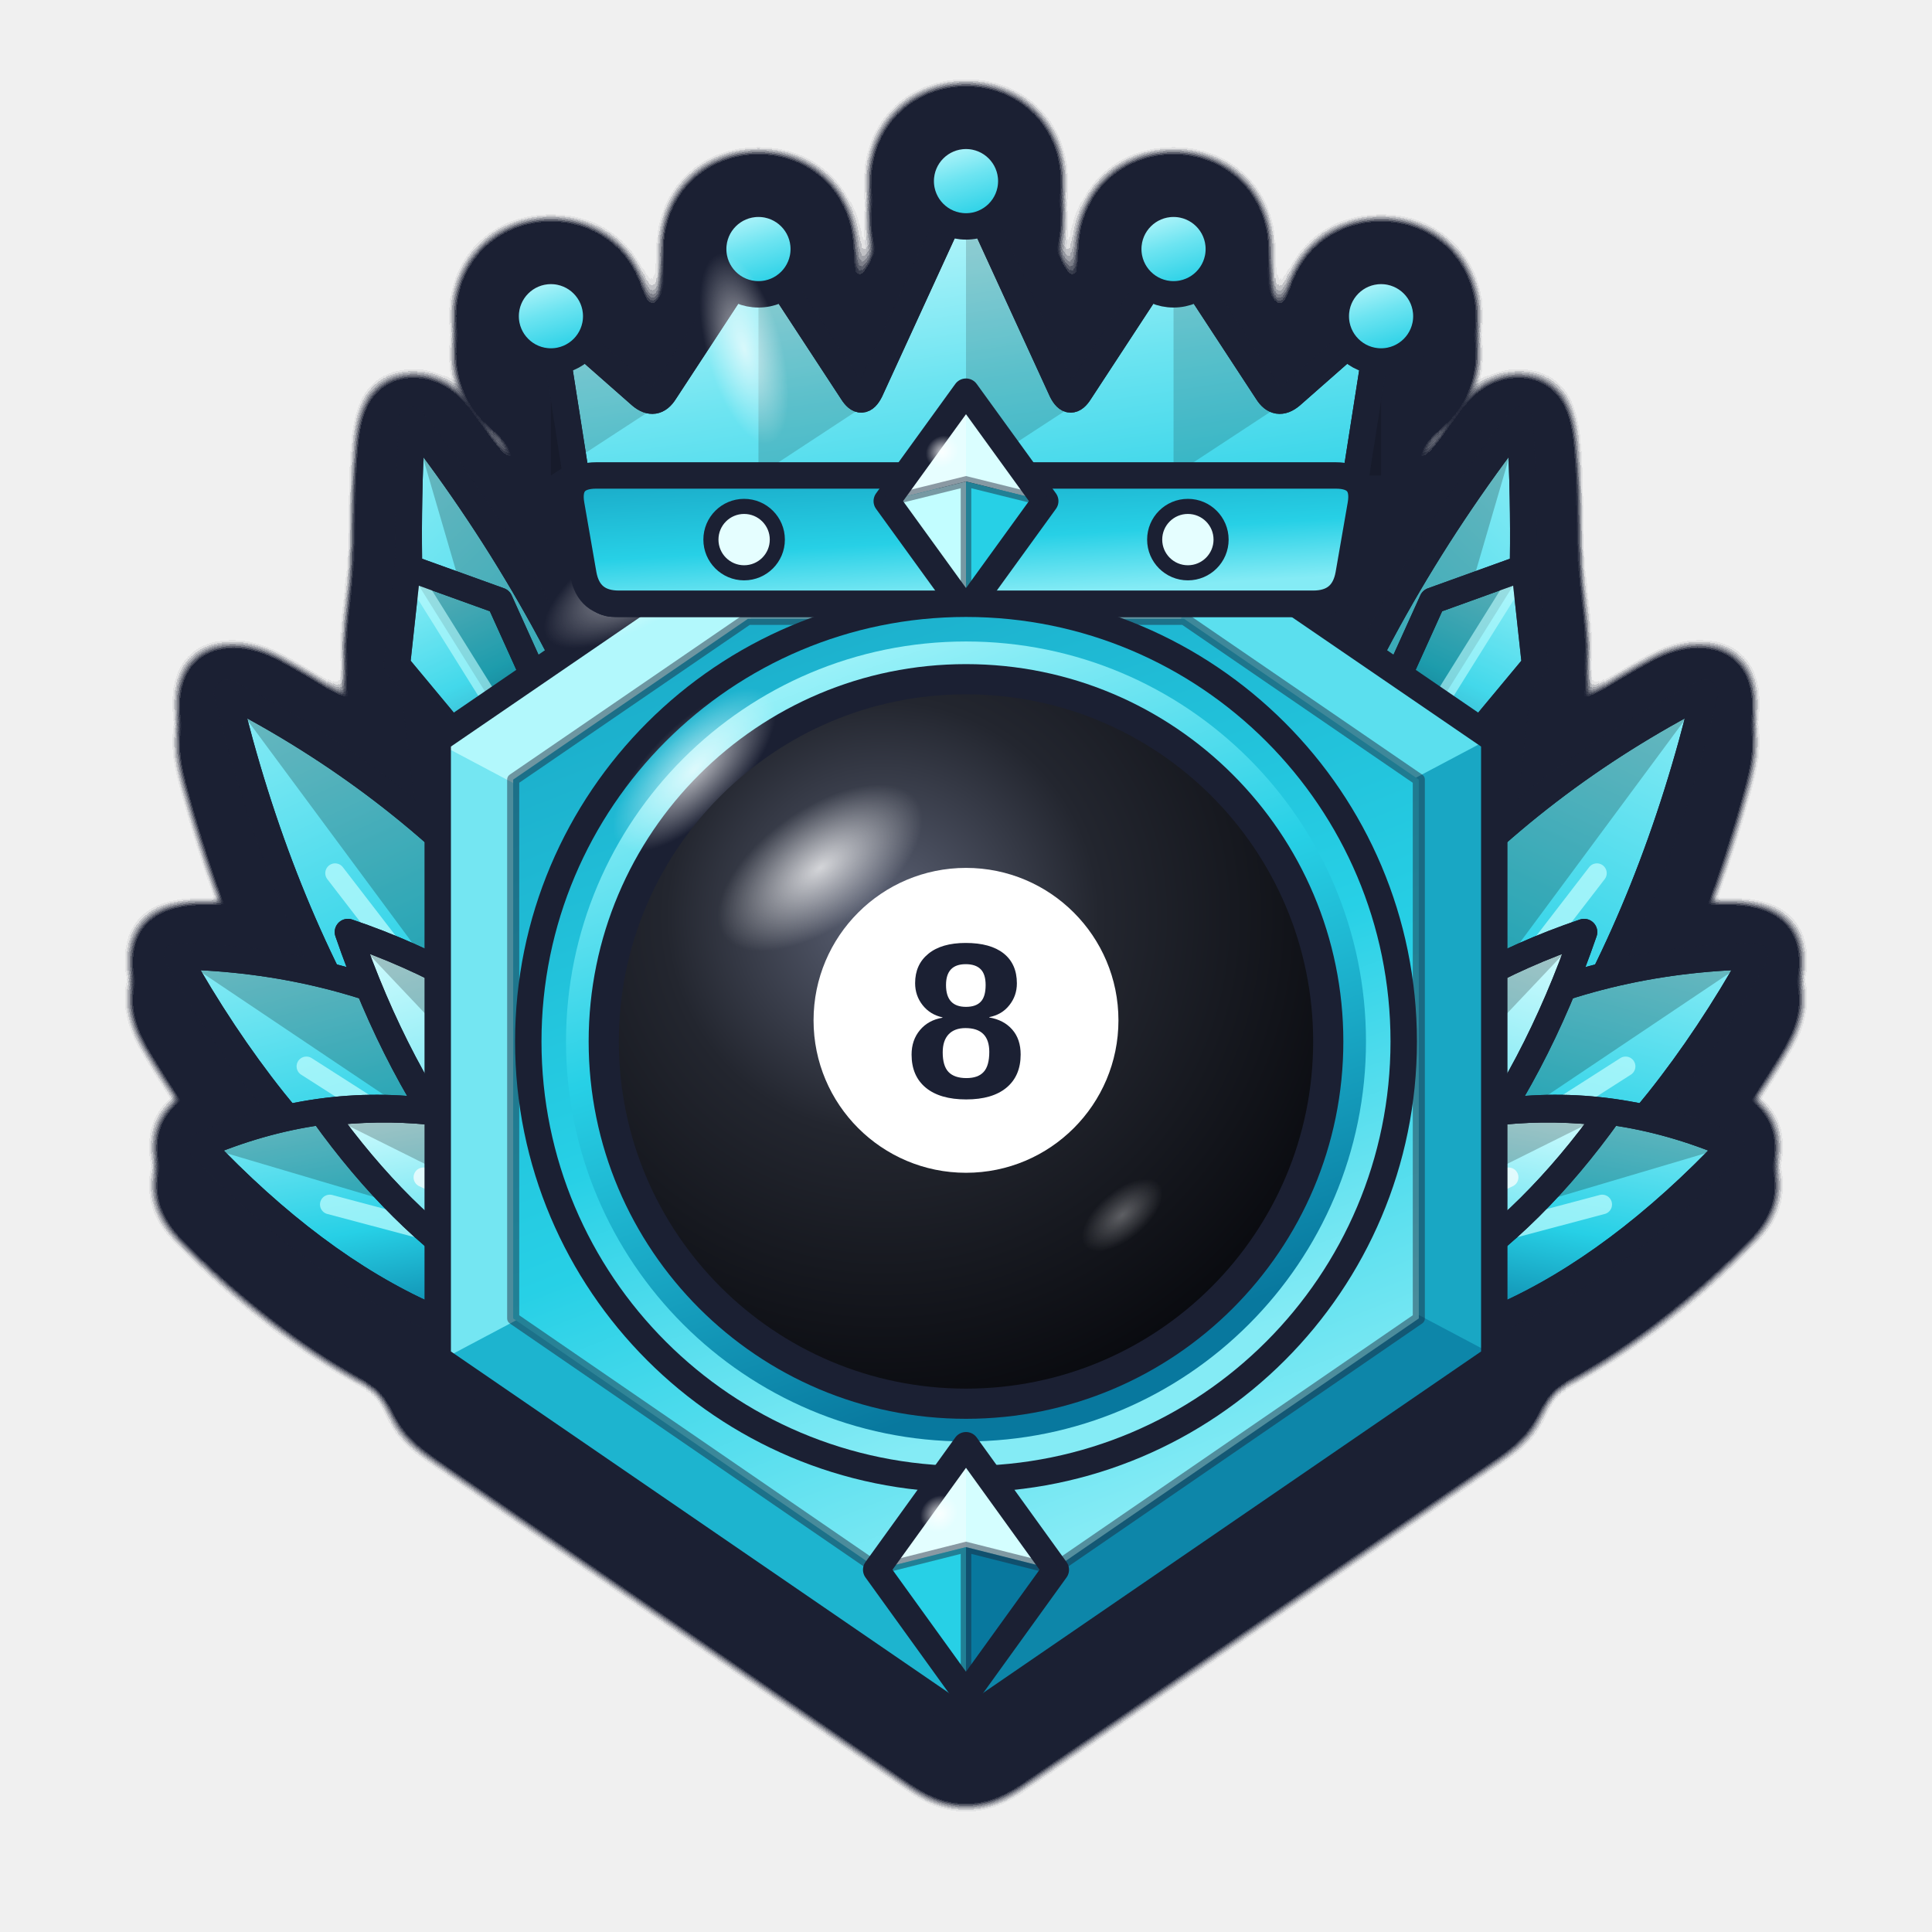
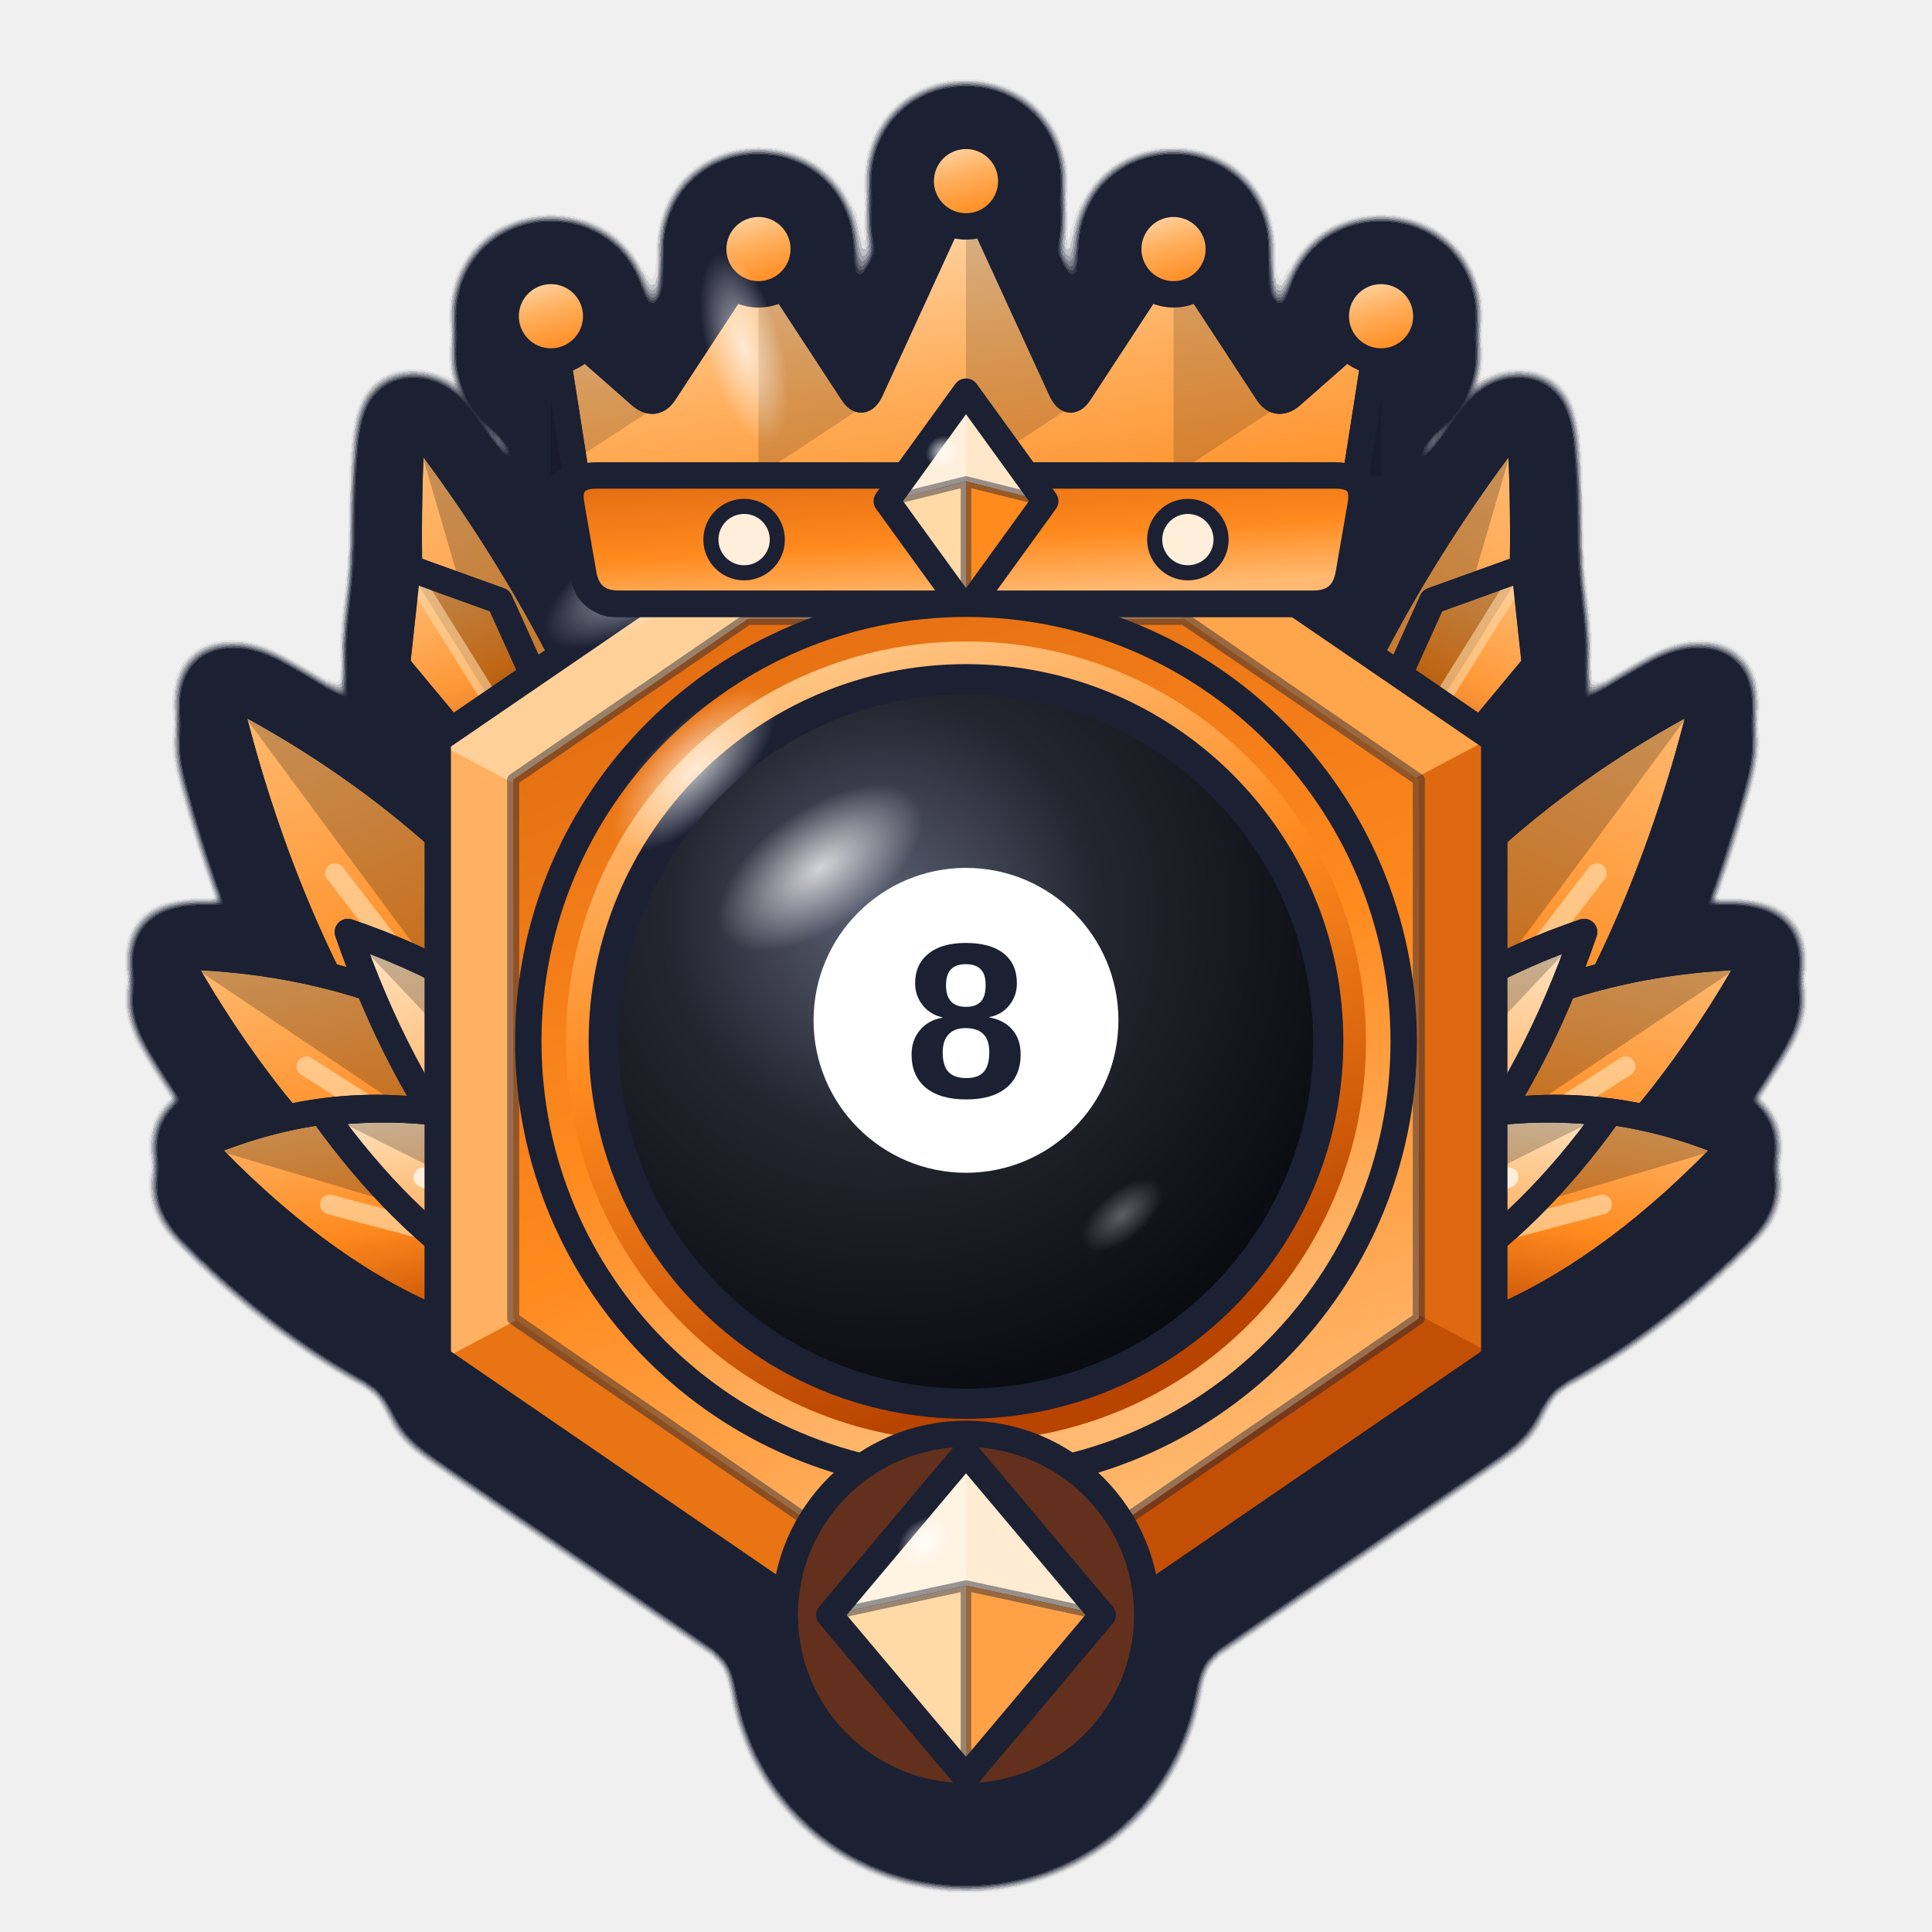
<svg xmlns="http://www.w3.org/2000/svg" width="512" height="512" viewBox="0 0 256 256">
  <defs>
    <linearGradient id="blue" x1="0" y1="0" x2="0.35" y2="1">
      <stop offset="0" stop-color="#9ED3FF" />
      <stop offset="0.45" stop-color="#3B9BFF" />
      <stop offset="1" stop-color="#1F6BD0" />
    </linearGradient>
    <linearGradient id="green" x1="0" y1="0" x2="0.35" y2="1">
      <stop offset="0" stop-color="#A8F5BE" />
      <stop offset="0.45" stop-color="#3DD66B" />
      <stop offset="1" stop-color="#1E9E47" />
    </linearGradient>
    <linearGradient id="red" x1="0" y1="0" x2="0.35" y2="1">
      <stop offset="0" stop-color="#FFA3A3" />
      <stop offset="0.45" stop-color="#FF4D4D" />
      <stop offset="1" stop-color="#C9283A" />
    </linearGradient>
    <linearGradient id="gold" x1="0" y1="0" x2="0.35" y2="1">
      <stop offset="0" stop-color="#FFF1A0" />
      <stop offset="0.45" stop-color="#FFC928" />
      <stop offset="1" stop-color="#DB8E00" />
    </linearGradient>
    <linearGradient id="wood" x1="0" y1="0" x2="0.35" y2="1">
      <stop offset="0" stop-color="#FFD9A0" />
      <stop offset="0.45" stop-color="#E7A35C" />
      <stop offset="1" stop-color="#A8622A" />
    </linearGradient>
    <linearGradient id="darkwood" x1="0" y1="0" x2="0.35" y2="1">
      <stop offset="0" stop-color="#C07A45" />
      <stop offset="0.45" stop-color="#8A4B22" />
      <stop offset="1" stop-color="#5E3014" />
    </linearGradient>
    <linearGradient id="white" x1="0" y1="0" x2="0.35" y2="1">
      <stop offset="0" stop-color="#FFFFFF" />
      <stop offset="0.45" stop-color="#F4F8FF" />
      <stop offset="1" stop-color="#C9D6EA" />
    </linearGradient>
    <linearGradient id="grey" x1="0" y1="0" x2="0.35" y2="1">
      <stop offset="0" stop-color="#E4E9F2" />
      <stop offset="0.45" stop-color="#AEB8C8" />
      <stop offset="1" stop-color="#7B869A" />
    </linearGradient>
    <linearGradient id="steel" x1="0" y1="0" x2="0.35" y2="1">
      <stop offset="0" stop-color="#D8E6F7" />
      <stop offset="0.45" stop-color="#9FB2CC" />
      <stop offset="1" stop-color="#6A7D98" />
    </linearGradient>
    <linearGradient id="cloth" x1="0" y1="0" x2="0.35" y2="1">
      <stop offset="0" stop-color="#6FE08E" />
      <stop offset="0.45" stop-color="#2FA24F" />
      <stop offset="1" stop-color="#1C7A37" />
    </linearGradient>
    <linearGradient id="sad" x1="0" y1="0" x2="0.35" y2="1">
      <stop offset="0" stop-color="#C4D4EE" />
      <stop offset="0.45" stop-color="#8EA3C7" />
      <stop offset="1" stop-color="#5E7299" />
    </linearGradient>
    <linearGradient id="purple" x1="0" y1="0" x2="0.35" y2="1">
      <stop offset="0" stop-color="#D7B8FF" />
      <stop offset="0.45" stop-color="#A259FF" />
      <stop offset="1" stop-color="#6E2FD0" />
    </linearGradient>
    <radialGradient id="shine" cx="0.5" cy="0.5" r="0.5">
      <stop offset="0" stop-color="#FFFFFF" stop-opacity="0.9" />
      <stop offset="1" stop-color="#FFFFFF" stop-opacity="0" />
    </radialGradient>
    <filter id="ink" x="-30%" y="-30%" width="160%" height="160%" color-interpolation-filters="sRGB">
      <feGaussianBlur in="SourceAlpha" stdDeviation="6.92" result="blur" />
      <feComponentTransfer in="blur" result="grown">
        <feFuncA type="linear" slope="7" intercept="-0.35" />
      </feComponentTransfer>
      <feOffset in="grown" dy="6" result="lip" />
      <feMerge result="both">
        <feMergeNode in="lip" />
        <feMergeNode in="grown" />
      </feMerge>
      <feFlood flood-color="#1B2033" />
      <feComposite in2="both" operator="in" result="outline" />
      <feMerge>
        <feMergeNode in="outline" />
        <feMergeNode in="SourceGraphic" />
      </feMerge>
    </filter>
  </defs>
  <defs>
    <filter id="badgeInk" x="-20%" y="-20%" width="140%" height="140%" color-interpolation-filters="sRGB">
      <feGaussianBlur in="SourceAlpha" stdDeviation="3.2" result="blur" />
      <feComponentTransfer in="blur" result="grown">
        <feFuncA type="linear" slope="40" intercept="-0.716" />
      </feComponentTransfer>
      <feOffset in="grown" dy="5" result="lip" />
      <feMerge result="both">
        <feMergeNode in="lip" />
        <feMergeNode in="grown" />
      </feMerge>
      <feFlood flood-color="#1B2033" />
      <feComposite in2="both" operator="in" result="outline" />
      <feMerge>
        <feMergeNode in="outline" />
        <feMergeNode in="SourceGraphic" />
      </feMerge>
    </filter>
  </defs>
  <defs>
    <linearGradient id="m" x1="0" y1="0" x2="0.35" y2="1">
-       <stop offset="0" stop-color="#C2FDFF" />
-       <stop offset="0.5" stop-color="#27D0E6" />
-       <stop offset="1" stop-color="#08789E" />
+       <stop offset="0" stop-color="#FFD9A6" />
+       <stop offset="0.5" stop-color="#FF8A1E" />
+       <stop offset="1" stop-color="#B84400" />
    </linearGradient>
    <linearGradient id="r" x1="0" y1="0" x2="0.35" y2="1">
-       <stop offset="0" stop-color="#19A8C6" />
-       <stop offset="0.6" stop-color="#27D0E6" />
-       <stop offset="1" stop-color="#84EBF5" />
+       <stop offset="0" stop-color="#DF6A10" />
+       <stop offset="0.6" stop-color="#FF8A1E" />
+       <stop offset="1" stop-color="#FFB970" />
    </linearGradient>
    <linearGradient id="w" x1="0" y1="0" x2="0.35" y2="1">
-       <stop offset="0" stop-color="#8CEDF6" />
-       <stop offset="0.55" stop-color="#27D0E6" />
-       <stop offset="1" stop-color="#08789E" />
+       <stop offset="0" stop-color="#FFBD76" />
+       <stop offset="0.55" stop-color="#FF8A1E" />
+       <stop offset="1" stop-color="#B84400" />
    </linearGradient>
    <linearGradient id="p" x1="0" y1="0" x2="0.2" y2="1">
-       <stop offset="0" stop-color="#E4FEFF" />
-       <stop offset="0.55" stop-color="#C2FDFF" />
-       <stop offset="1" stop-color="#27D0E6" />
+       <stop offset="0" stop-color="#FFEED7" />
+       <stop offset="0.55" stop-color="#FFD9A6" />
+       <stop offset="1" stop-color="#FF8A1E" />
+     </linearGradient>
+     <linearGradient id="s" x1="0" y1="0" x2="0.2" y2="1">
+       <stop offset="0" stop-color="#FFFFFF" />
+       <stop offset="0.5" stop-color="#FFE8CA" />
+       <stop offset="1" stop-color="#FFC17D" />
    </linearGradient>
    <linearGradient id="c" x1="0" y1="0" x2="0.3" y2="1">
-       <stop offset="0" stop-color="#DAFEFF" />
-       <stop offset="0.55" stop-color="#6DE4F1" />
-       <stop offset="1" stop-color="#27D0E6" />
+       <stop offset="0" stop-color="#FFE8CA" />
+       <stop offset="0.55" stop-color="#FFAE5B" />
+       <stop offset="1" stop-color="#FF8A1E" />
    </linearGradient>
    <linearGradient id="g" x1="0" y1="0" x2="0.35" y2="1">
      <stop offset="0" stop-color="#FFF3A6" />
      <stop offset="0.5" stop-color="#FFC928" />
      <stop offset="1" stop-color="#C97F00" />
    </linearGradient>
    <linearGradient id="gr" x1="0" y1="0" x2="0.35" y2="1">
      <stop offset="0" stop-color="#E7A816" />
      <stop offset="0.6" stop-color="#FFC928" />
      <stop offset="1" stop-color="#FFE274" />
+     </linearGradient>
+     <linearGradient id="hat" x1="0" y1="0" x2="0.4" y2="1">
+       <stop offset="0" stop-color="#9C8CFF" />
+       <stop offset="0.5" stop-color="#5A41D6" />
+       <stop offset="1" stop-color="#26177A" />
    </linearGradient>
    <radialGradient id="ball" cx="0.38" cy="0.32" r="0.78">
      <stop offset="0" stop-color="#5C6275" />
      <stop offset="0.4" stop-color="#23262F" />
      <stop offset="1" stop-color="#06070B" />
    </radialGradient>
  </defs>
  <g filter="url(#badgeInk)">
    <path d="M79.8 173.7 Q50.8 122.0 54.6 55.7 Q91.9 103.7 96.2 166.3 Z" fill="url(#w)" stroke="#1B2033" stroke-width="3.5" stroke-linejoin="round" />
    <path d="M88.0 170.0 L96.2 166.3 Q91.9 103.7 54.6 55.7 Z" fill="#000000" opacity="0.22" />
-     <path d="M82.5 156.9 L61.5 88.8" fill="none" stroke="#C2FDFF" stroke-width="2.6" stroke-linecap="round" stroke-linejoin="round" opacity="0.7" />
+     <path d="M82.5 156.9 L61.5 88.8" fill="none" stroke="#FFD9A6" stroke-width="2.6" stroke-linecap="round" stroke-linejoin="round" opacity="0.7" />
    <path d="M79.8 173.7 Q50.8 122.0 54.6 55.7 Q91.9 103.7 96.2 166.3 Z" fill="none" stroke="#1B2033" stroke-width="3.5" stroke-linejoin="round" />
    <path d="M81.7 176.5 Q43.4 147.1 30.1 91.8 Q74.7 114.7 94.3 163.5 Z" fill="url(#w)" stroke="#1B2033" stroke-width="3.5" stroke-linejoin="round" />
    <path d="M88.0 170.0 L94.3 163.5 Q74.7 114.7 30.1 91.8 Z" fill="#000000" opacity="0.22" />
-     <path d="M79.9 161.8 L44.4 115.7" fill="none" stroke="#C2FDFF" stroke-width="2.6" stroke-linecap="round" stroke-linejoin="round" opacity="0.7" />
+     <path d="M79.9 161.8 L44.4 115.7" fill="none" stroke="#FFD9A6" stroke-width="2.6" stroke-linecap="round" stroke-linejoin="round" opacity="0.7" />
    <path d="M81.7 176.5 Q43.4 147.1 30.1 91.8 Q74.7 114.7 94.3 163.5 Z" fill="none" stroke="#1B2033" stroke-width="3.5" stroke-linejoin="round" />
    <path d="M84.6 178.3 Q47.3 169.2 23.5 126.7 Q64.2 127.5 91.4 161.7 Z" fill="url(#w)" stroke="#1B2033" stroke-width="3.5" stroke-linejoin="round" />
    <path d="M88.0 170.0 L91.4 161.7 Q64.2 127.5 23.5 126.7 Z" fill="#000000" opacity="0.22" />
-     <path d="M79.7 166.3 L40.6 141.3" fill="none" stroke="#C2FDFF" stroke-width="2.6" stroke-linecap="round" stroke-linejoin="round" opacity="0.7" />
+     <path d="M79.7 166.3 L40.6 141.3" fill="none" stroke="#FFD9A6" stroke-width="2.6" stroke-linecap="round" stroke-linejoin="round" opacity="0.7" />
    <path d="M84.6 178.3 Q47.3 169.2 23.5 126.7 Q64.2 127.5 91.4 161.7 Z" fill="none" stroke="#1B2033" stroke-width="3.5" stroke-linejoin="round" />
    <path d="M87.7 179.0 Q56.5 183.4 26.6 151.8 Q58.1 138.4 88.3 161.0 Z" fill="url(#w)" stroke="#1B2033" stroke-width="3.5" stroke-linejoin="round" />
    <path d="M88.0 170.0 L88.3 161.0 Q58.1 138.4 26.6 151.8 Z" fill="#000000" opacity="0.22" />
-     <path d="M80.6 169.4 L43.7 159.6" fill="none" stroke="#C2FDFF" stroke-width="2.6" stroke-linecap="round" stroke-linejoin="round" opacity="0.7" />
+     <path d="M80.6 169.4 L43.7 159.6" fill="none" stroke="#FFD9A6" stroke-width="2.6" stroke-linecap="round" stroke-linejoin="round" opacity="0.7" />
    <path d="M87.7 179.0 Q56.5 183.4 26.6 151.8 Q58.1 138.4 88.3 161.0 Z" fill="none" stroke="#1B2033" stroke-width="3.5" stroke-linejoin="round" />
    <path d="M86.3 175.3 Q64.0 146.6 64.7 104.6 Q92.6 130.1 97.7 168.7 Z" fill="url(#c)" stroke="#1B2033" stroke-width="3.5" stroke-linejoin="round" />
    <path d="M92.0 172.0 L97.7 168.7 Q92.6 130.1 64.7 104.6 Z" fill="#000000" opacity="0.22" />
    <path d="M87.9 164.4 L70.8 124.4" fill="none" stroke="#FFFFFF" stroke-width="2.6" stroke-linecap="round" stroke-linejoin="round" opacity="0.7" />
    <path d="M86.3 175.3 Q64.0 146.6 64.7 104.6 Q92.6 130.1 97.7 168.7 Z" fill="none" stroke="#1B2033" stroke-width="3.5" stroke-linejoin="round" />
    <path d="M87.9 177.2 Q58.9 160.7 46.1 123.5 Q79.2 134.7 96.1 166.8 Z" fill="url(#c)" stroke="#1B2033" stroke-width="3.5" stroke-linejoin="round" />
    <path d="M92.0 172.0 L96.1 166.8 Q79.2 134.7 46.1 123.5 Z" fill="#000000" opacity="0.22" />
    <path d="M85.9 167.0 L57.9 138.4" fill="none" stroke="#FFFFFF" stroke-width="2.6" stroke-linecap="round" stroke-linejoin="round" opacity="0.7" />
    <path d="M87.9 177.2 Q58.9 160.7 46.1 123.5 Q79.2 134.7 96.1 166.8 Z" fill="none" stroke="#1B2033" stroke-width="3.5" stroke-linejoin="round" />
    <path d="M90.2 178.3 Q62.9 175.6 42.8 147.5 Q72.0 143.9 93.8 165.7 Z" fill="url(#c)" stroke="#1B2033" stroke-width="3.5" stroke-linejoin="round" />
    <path d="M92.0 172.0 L93.8 165.7 Q72.0 143.9 42.8 147.5 Z" fill="#000000" opacity="0.22" />
    <path d="M85.8 170.0 L56.1 156.0" fill="none" stroke="#FFFFFF" stroke-width="2.6" stroke-linecap="round" stroke-linejoin="round" opacity="0.7" />
    <path d="M90.2 178.3 Q62.9 175.6 42.8 147.5 Q72.0 143.9 93.8 165.7 Z" fill="none" stroke="#1B2033" stroke-width="3.5" stroke-linejoin="round" />
    <path d="M67.9 106.5 L52.6 88.1 L54.0 75.2 L66.2 79.6 L76.1 101.5 Z" fill="url(#w)" stroke="#1B2033" stroke-width="3.5" stroke-linejoin="round" />
    <path d="M72.0 104.0 L76.1 101.5 L66.2 79.6 L54.0 75.2 Z" fill="#000000" opacity="0.25" />
-     <path d="M72.0 104.0 L67.9 106.5 L52.6 88.1 L54.0 75.2 Z" fill="#C2FDFF" opacity="0.18" />
-     <path d="M70.6 101.7 L55.8 78.0" fill="none" stroke="#C2FDFF" stroke-width="2.2" stroke-linecap="round" stroke-linejoin="round" opacity="0.6" />
+     <path d="M72.0 104.0 L67.9 106.5 L52.6 88.1 L54.0 75.2 Z" fill="#FFD9A6" opacity="0.18" />
+     <path d="M70.6 101.7 L55.8 78.0" fill="none" stroke="#FFD9A6" stroke-width="2.2" stroke-linecap="round" stroke-linejoin="round" opacity="0.6" />
    <path d="M67.9 106.5 L52.6 88.1 L54.0 75.2 L66.2 79.6 L76.1 101.5 Z" fill="none" stroke="#1B2033" stroke-width="3.5" stroke-linejoin="round" />
    <g transform="matrix(-1 0 0 1 256 0)">
      <path d="M79.8 173.7 Q50.8 122.0 54.6 55.7 Q91.9 103.7 96.2 166.3 Z" fill="url(#w)" stroke="#1B2033" stroke-width="3.5" stroke-linejoin="round" />
      <path d="M88.0 170.0 L96.2 166.3 Q91.9 103.7 54.6 55.7 Z" fill="#000000" opacity="0.22" />
-       <path d="M82.5 156.9 L61.5 88.8" fill="none" stroke="#C2FDFF" stroke-width="2.6" stroke-linecap="round" stroke-linejoin="round" opacity="0.7" />
+       <path d="M82.5 156.9 L61.5 88.8" fill="none" stroke="#FFD9A6" stroke-width="2.6" stroke-linecap="round" stroke-linejoin="round" opacity="0.7" />
      <path d="M79.8 173.7 Q50.8 122.0 54.6 55.7 Q91.9 103.7 96.2 166.3 Z" fill="none" stroke="#1B2033" stroke-width="3.5" stroke-linejoin="round" />
      <path d="M81.7 176.5 Q43.4 147.1 30.1 91.8 Q74.7 114.7 94.3 163.5 Z" fill="url(#w)" stroke="#1B2033" stroke-width="3.5" stroke-linejoin="round" />
      <path d="M88.0 170.0 L94.3 163.5 Q74.7 114.7 30.1 91.8 Z" fill="#000000" opacity="0.22" />
-       <path d="M79.9 161.8 L44.4 115.7" fill="none" stroke="#C2FDFF" stroke-width="2.6" stroke-linecap="round" stroke-linejoin="round" opacity="0.7" />
+       <path d="M79.9 161.8 L44.4 115.7" fill="none" stroke="#FFD9A6" stroke-width="2.6" stroke-linecap="round" stroke-linejoin="round" opacity="0.7" />
      <path d="M81.7 176.5 Q43.4 147.1 30.1 91.8 Q74.7 114.7 94.3 163.5 Z" fill="none" stroke="#1B2033" stroke-width="3.5" stroke-linejoin="round" />
      <path d="M84.6 178.3 Q47.3 169.2 23.5 126.7 Q64.2 127.5 91.4 161.7 Z" fill="url(#w)" stroke="#1B2033" stroke-width="3.5" stroke-linejoin="round" />
      <path d="M88.0 170.0 L91.4 161.7 Q64.2 127.5 23.5 126.7 Z" fill="#000000" opacity="0.22" />
-       <path d="M79.7 166.3 L40.6 141.3" fill="none" stroke="#C2FDFF" stroke-width="2.6" stroke-linecap="round" stroke-linejoin="round" opacity="0.7" />
+       <path d="M79.7 166.3 L40.6 141.3" fill="none" stroke="#FFD9A6" stroke-width="2.6" stroke-linecap="round" stroke-linejoin="round" opacity="0.7" />
      <path d="M84.6 178.3 Q47.3 169.2 23.5 126.7 Q64.2 127.5 91.4 161.7 Z" fill="none" stroke="#1B2033" stroke-width="3.5" stroke-linejoin="round" />
      <path d="M87.7 179.0 Q56.5 183.4 26.6 151.8 Q58.1 138.4 88.3 161.0 Z" fill="url(#w)" stroke="#1B2033" stroke-width="3.5" stroke-linejoin="round" />
      <path d="M88.0 170.0 L88.3 161.0 Q58.1 138.4 26.6 151.8 Z" fill="#000000" opacity="0.22" />
-       <path d="M80.6 169.4 L43.7 159.6" fill="none" stroke="#C2FDFF" stroke-width="2.6" stroke-linecap="round" stroke-linejoin="round" opacity="0.7" />
+       <path d="M80.6 169.4 L43.7 159.6" fill="none" stroke="#FFD9A6" stroke-width="2.6" stroke-linecap="round" stroke-linejoin="round" opacity="0.7" />
      <path d="M87.7 179.0 Q56.5 183.4 26.6 151.8 Q58.1 138.4 88.3 161.0 Z" fill="none" stroke="#1B2033" stroke-width="3.5" stroke-linejoin="round" />
      <path d="M86.3 175.3 Q64.0 146.6 64.7 104.6 Q92.6 130.1 97.7 168.7 Z" fill="url(#c)" stroke="#1B2033" stroke-width="3.5" stroke-linejoin="round" />
      <path d="M92.0 172.0 L97.7 168.7 Q92.6 130.1 64.7 104.6 Z" fill="#000000" opacity="0.22" />
      <path d="M87.9 164.4 L70.8 124.4" fill="none" stroke="#FFFFFF" stroke-width="2.6" stroke-linecap="round" stroke-linejoin="round" opacity="0.7" />
      <path d="M86.3 175.3 Q64.0 146.6 64.7 104.6 Q92.6 130.1 97.7 168.7 Z" fill="none" stroke="#1B2033" stroke-width="3.5" stroke-linejoin="round" />
      <path d="M87.9 177.2 Q58.9 160.7 46.1 123.5 Q79.2 134.7 96.1 166.8 Z" fill="url(#c)" stroke="#1B2033" stroke-width="3.5" stroke-linejoin="round" />
      <path d="M92.0 172.0 L96.1 166.8 Q79.2 134.7 46.1 123.5 Z" fill="#000000" opacity="0.22" />
      <path d="M85.9 167.0 L57.9 138.4" fill="none" stroke="#FFFFFF" stroke-width="2.6" stroke-linecap="round" stroke-linejoin="round" opacity="0.7" />
      <path d="M87.9 177.2 Q58.9 160.7 46.1 123.5 Q79.2 134.7 96.1 166.8 Z" fill="none" stroke="#1B2033" stroke-width="3.5" stroke-linejoin="round" />
      <path d="M90.2 178.3 Q62.9 175.6 42.8 147.5 Q72.0 143.9 93.8 165.7 Z" fill="url(#c)" stroke="#1B2033" stroke-width="3.5" stroke-linejoin="round" />
      <path d="M92.0 172.0 L93.8 165.7 Q72.0 143.9 42.8 147.5 Z" fill="#000000" opacity="0.22" />
      <path d="M85.8 170.0 L56.1 156.0" fill="none" stroke="#FFFFFF" stroke-width="2.6" stroke-linecap="round" stroke-linejoin="round" opacity="0.7" />
      <path d="M90.2 178.3 Q62.9 175.6 42.8 147.5 Q72.0 143.9 93.8 165.7 Z" fill="none" stroke="#1B2033" stroke-width="3.5" stroke-linejoin="round" />
      <path d="M67.9 106.5 L52.6 88.1 L54.0 75.2 L66.2 79.6 L76.1 101.5 Z" fill="url(#w)" stroke="#1B2033" stroke-width="3.5" stroke-linejoin="round" />
      <path d="M72.0 104.0 L76.1 101.5 L66.2 79.6 L54.0 75.2 Z" fill="#000000" opacity="0.25" />
-       <path d="M72.0 104.0 L67.9 106.5 L52.6 88.1 L54.0 75.2 Z" fill="#C2FDFF" opacity="0.18" />
-       <path d="M70.6 101.7 L55.8 78.0" fill="none" stroke="#C2FDFF" stroke-width="2.2" stroke-linecap="round" stroke-linejoin="round" opacity="0.6" />
+       <path d="M72.0 104.0 L67.9 106.5 L52.6 88.1 L54.0 75.2 Z" fill="#FFD9A6" opacity="0.18" />
+       <path d="M70.6 101.7 L55.8 78.0" fill="none" stroke="#FFD9A6" stroke-width="2.2" stroke-linecap="round" stroke-linejoin="round" opacity="0.6" />
      <path d="M67.9 106.5 L52.6 88.1 L54.0 75.2 L66.2 79.6 L76.1 101.5 Z" fill="none" stroke="#1B2033" stroke-width="3.5" stroke-linejoin="round" />
    </g>
-     <path d="M96.0 72.0 L160.0 72.0 L156.9 82.0 L99.1 82.0 Z" fill="#9BF2F9" stroke="#9BF2F9" stroke-width="0.8" />
-     <path d="M160.0 72.0 L198.0 98.0 L188.0 103.3 L156.9 82.0 Z" fill="#5BDFEE" stroke="#5BDFEE" stroke-width="0.8" />
-     <path d="M198.0 98.0 L198.0 180.0 L188.0 174.7 L188.0 103.3 Z" fill="#19A7C4" stroke="#19A7C4" stroke-width="0.8" />
-     <path d="M198.0 180.0 L128.0 228.0 L128.0 215.9 L188.0 174.7 Z" fill="#0D86A9" stroke="#0D86A9" stroke-width="0.8" />
-     <path d="M128.0 228.0 L58.0 180.0 L68.0 174.7 L128.0 215.9 Z" fill="#1DB4CF" stroke="#1DB4CF" stroke-width="0.8" />
-     <path d="M58.0 180.0 L58.0 98.0 L68.0 103.3 L68.0 174.7 Z" fill="#74E6F2" stroke="#74E6F2" stroke-width="0.8" />
-     <path d="M58.0 98.0 L96.0 72.0 L99.1 82.0 L68.0 103.3 Z" fill="#B2F8FC" stroke="#B2F8FC" stroke-width="0.8" />
+     <path d="M96.0 72.0 L160.0 72.0 L156.9 82.0 L99.1 82.0 Z" fill="#FFC584" stroke="#FFC584" stroke-width="0.8" />
+     <path d="M160.0 72.0 L198.0 98.0 L188.0 103.3 L156.9 82.0 Z" fill="#FFA54C" stroke="#FFA54C" stroke-width="0.8" />
+     <path d="M198.0 98.0 L198.0 180.0 L188.0 174.7 L188.0 103.3 Z" fill="#DE6910" stroke="#DE6910" stroke-width="0.8" />
+     <path d="M198.0 180.0 L128.0 228.0 L128.0 215.9 L188.0 174.7 Z" fill="#C34F05" stroke="#C34F05" stroke-width="0.8" />
+     <path d="M128.0 228.0 L58.0 180.0 L68.0 174.7 L128.0 215.9 Z" fill="#E87414" stroke="#E87414" stroke-width="0.8" />
+     <path d="M58.0 180.0 L58.0 98.0 L68.0 103.3 L68.0 174.7 Z" fill="#FFB161" stroke="#FFB161" stroke-width="0.8" />
+     <path d="M58.0 98.0 L96.0 72.0 L99.1 82.0 L68.0 103.3 Z" fill="#FFD198" stroke="#FFD198" stroke-width="0.8" />
    <path d="M99.1 82.0 L156.9 82.0 L188.0 103.3 L188.0 174.7 L128.0 215.9 L68.0 174.7 L68.0 103.3 Z" fill="url(#r)" />
    <path d="M99.1 82.0 L156.9 82.0 L188.0 103.3 L188.0 174.7 L128.0 215.9 L68.0 174.7 L68.0 103.3 Z" fill="none" stroke="#1B2033" stroke-width="1.6" stroke-opacity="0.45" stroke-linejoin="round" />
    <path d="M96.0 72.0 L160.0 72.0 L198.0 98.0 L198.0 180.0 L128.0 228.0 L58.0 180.0 L58.0 98.0 Z" fill="none" stroke="#1B2033" stroke-width="3.5" stroke-linejoin="round" />
    <ellipse cx="86" cy="76" rx="16" ry="6" fill="url(#shine)" opacity="0.75" transform="rotate(-32 86 76)" />
    <path d="M81.5 80.0 Q79.0 80.0 78.6 77.5 L73.4 44.4 Q73.0 41.9 74.9 43.6 L84.9 52.4 Q86.8 54.0 88.1 51.9 L99.1 35.1 Q100.5 33.0 101.9 35.1 L112.9 51.9 Q114.2 54.0 115.3 51.8 L127.0 26.3 Q128.0 24.0 129.0 26.3 L140.7 51.8 Q141.8 54.0 143.1 51.9 L154.1 35.1 Q155.5 33.0 156.9 35.1 L167.9 51.9 Q169.2 54.0 171.1 52.4 L181.1 43.6 Q183.0 41.9 182.6 44.4 L177.4 77.5 Q177.0 80.0 174.5 80.0 Z" fill="url(#c)" stroke="#1B2033" stroke-width="3.5" stroke-linejoin="round" />
    <path d="M73.0 41.9 L73.0 63.0 L86.8 54.0 Z" fill="#000000" opacity="0.16" />
    <path d="M100.5 33.0 L100.5 63.0 L114.2 54.0 Z" fill="#000000" opacity="0.16" />
    <path d="M128.0 24.0 L128.0 63.0 L141.8 54.0 Z" fill="#000000" opacity="0.16" />
    <path d="M155.5 33.0 L155.5 63.0 L169.2 54.0 Z" fill="#000000" opacity="0.16" />
    <path d="M183.0 41.9 L183.0 63.0 L180.0 63.0 Z" fill="#000000" opacity="0.16" />
    <path d="M81.5 80.0 Q79.0 80.0 78.6 77.5 L73.4 44.4 Q73.0 41.9 74.9 43.6 L84.9 52.4 Q86.8 54.0 88.1 51.9 L99.1 35.1 Q100.5 33.0 101.9 35.1 L112.9 51.9 Q114.2 54.0 115.3 51.8 L127.0 26.3 Q128.0 24.0 129.0 26.3 L140.7 51.8 Q141.8 54.0 143.1 51.9 L154.1 35.1 Q155.5 33.0 156.9 35.1 L167.9 51.9 Q169.2 54.0 171.1 52.4 L181.1 43.6 Q183.0 41.9 182.6 44.4 L177.4 77.5 Q177.0 80.0 174.5 80.0 Z" fill="none" stroke="#1B2033" stroke-width="3.5" stroke-linejoin="round" />
    <circle cx="73.0" cy="41.9" r="6" fill="url(#c)" stroke="#1B2033" stroke-width="3.5" />
    <circle cx="100.5" cy="33.0" r="6" fill="url(#c)" stroke="#1B2033" stroke-width="3.5" />
    <circle cx="128.0" cy="24.0" r="6" fill="url(#c)" stroke="#1B2033" stroke-width="3.5" />
    <circle cx="155.5" cy="33.0" r="6" fill="url(#c)" stroke="#1B2033" stroke-width="3.5" />
    <circle cx="183.0" cy="41.9" r="6" fill="url(#c)" stroke="#1B2033" stroke-width="3.5" />
    <path d="M75.7 66.9 Q75.0 63.0 79.0 63.0 L177.0 63.0 Q181.0 63.0 180.3 66.9 L178.7 76.1 Q178.0 80.0 174.0 80.0 L82.0 80.0 Q78.0 80.0 77.3 76.1 Z" fill="url(#r)" stroke="#1B2033" stroke-width="3.5" stroke-linejoin="round" />
    <ellipse cx="98.6" cy="46.2" rx="5" ry="13" fill="url(#shine)" opacity="0.75" transform="rotate(-15 98.6 46.2)" />
-     <path d="M117.5 66.4 L128.0 51.9 L128.0 63.8 Z" fill="#E7FEFF" />
-     <path d="M128.0 51.9 L138.5 66.4 L128.0 63.8 Z" fill="#DAFEFF" />
-     <path d="M117.5 66.4 L128.0 63.8 L128.0 80.9 Z" fill="#C2FDFF" />
-     <path d="M128.0 63.8 L138.5 66.4 L128.0 80.9 Z" fill="#27D0E6" />
+     <path d="M117.5 66.4 L128.0 51.9 L128.0 63.8 Z" fill="#FFF0DD" />
+     <path d="M128.0 51.9 L138.5 66.4 L128.0 63.8 Z" fill="#FFE8CA" />
+     <path d="M117.5 66.4 L128.0 63.8 L128.0 80.9 Z" fill="#FFD9A6" />
+     <path d="M128.0 63.8 L138.5 66.4 L128.0 80.9 Z" fill="#FF8A1E" />
    <path d="M128.0 51.9 L138.5 66.4 L128.0 80.9 L117.5 66.4 Z" fill="none" stroke="#1B2033" stroke-width="3.5" stroke-linejoin="round" />
    <path d="M117.5 66.4 L128.0 63.8 L138.5 66.4 M128.0 63.8 L128.0 80.9" fill="none" stroke="#1B2033" stroke-width="1.4" opacity="0.45" />
    <ellipse cx="124.859" cy="59.857" rx="2.303" ry="2.036" fill="url(#shine)" opacity="0.9" transform="rotate(-40 124.8594 59.857)" />
-     <circle cx="98.6" cy="71.5" r="4.4" fill="#E5FEFF" stroke="#1B2033" stroke-width="2" />
-     <circle cx="157.4" cy="71.5" r="4.4" fill="#E5FEFF" stroke="#1B2033" stroke-width="2" />
+     <circle cx="98.6" cy="71.5" r="4.4" fill="#FFEFDA" stroke="#1B2033" stroke-width="2" />
+     <circle cx="157.4" cy="71.5" r="4.4" fill="#FFEFDA" stroke="#1B2033" stroke-width="2" />
    <circle cx="128" cy="138" r="58" fill="url(#r)" stroke="#1B2033" stroke-width="3.5" />
    <circle cx="128" cy="138" r="53" fill="url(#m)" />
    <circle cx="128" cy="138" r="50" fill="#1B2033" />
    <ellipse cx="92" cy="102" rx="14" ry="6" fill="url(#shine)" opacity="0.8" transform="rotate(-45 92 102)" />
    <circle cx="128" cy="138" r="46" fill="url(#ball)" />
    <circle cx="128.0" cy="135.2" r="20.2" fill="#FFFFFF" />
    <text x="128.0" y="145.4" font-family="Arial Black, Arial, sans-serif" font-weight="900" font-size="29.3" text-anchor="middle" fill="#1B2033">8</text>
    <ellipse cx="108.68" cy="115.0" rx="15.64" ry="7.82" fill="url(#shine)" opacity="0.85" transform="rotate(-35 108.68 115.0)" />
    <ellipse cx="148.7" cy="161.0" rx="6.44" ry="3.22" fill="url(#shine)" opacity="0.35" transform="rotate(-40 148.7 161.0)" />
-     <path d="M116.1 208.0 L128.0 191.5 L128.0 205.0 Z" fill="#E3FEFF" />
-     <path d="M128.0 191.5 L139.9 208.0 L128.0 205.0 Z" fill="#D4FEFF" />
-     <path d="M116.1 208.0 L128.0 205.0 L128.0 224.5 Z" fill="#27D0E6" />
-     <path d="M128.0 205.0 L139.9 208.0 L128.0 224.5 Z" fill="#08789E" />
-     <path d="M128.0 191.5 L139.9 208.0 L128.0 224.5 L116.1 208.0 Z" fill="none" stroke="#1B2033" stroke-width="3.5" stroke-linejoin="round" />
-     <path d="M116.1 208.0 L128.0 205.0 L139.9 208.0 M128.0 205.0 L128.0 224.5" fill="none" stroke="#1B2033" stroke-width="1.4" opacity="0.45" />
-     <ellipse cx="124.436" cy="200.575" rx="2.614" ry="2.31" fill="url(#shine)" opacity="0.9" transform="rotate(-40 124.436 200.575)" />
+     <circle cx="128.0" cy="214.0" r="24.0" fill="#62301C" stroke="#1B2033" stroke-width="3.5" />
+     <circle cx="128.0" cy="214.0" r="22.25" fill="#62301C" />
+     <path d="M109.9 214.0 L128.0 192.5 L128.0 210.1 Z" fill="#FFF3E2" />
+     <path d="M128.0 192.5 L146.1 214.0 L128.0 210.1 Z" fill="#FFECD2" />
+     <path d="M109.9 214.0 L128.0 210.1 L128.0 235.5 Z" fill="#FFD9A6" />
+     <path d="M128.0 210.1 L146.1 214.0 L128.0 235.5 Z" fill="#FFA247" />
+     <path d="M128.0 192.5 L146.1 214.0 L128.0 235.5 L109.9 214.0 Z" fill="none" stroke="#1B2033" stroke-width="3.5" stroke-linejoin="round" />
+     <path d="M109.9 214.0 L128.0 210.1 L146.1 214.0 M128.0 210.1 L128.0 235.5" fill="none" stroke="#1B2033" stroke-width="1.4" opacity="0.45" />
+     <ellipse cx="122.582" cy="204.325" rx="3.973" ry="3.01" fill="url(#shine)" opacity="0.9" transform="rotate(-40 122.582 204.325)" />
  </g>
</svg>
